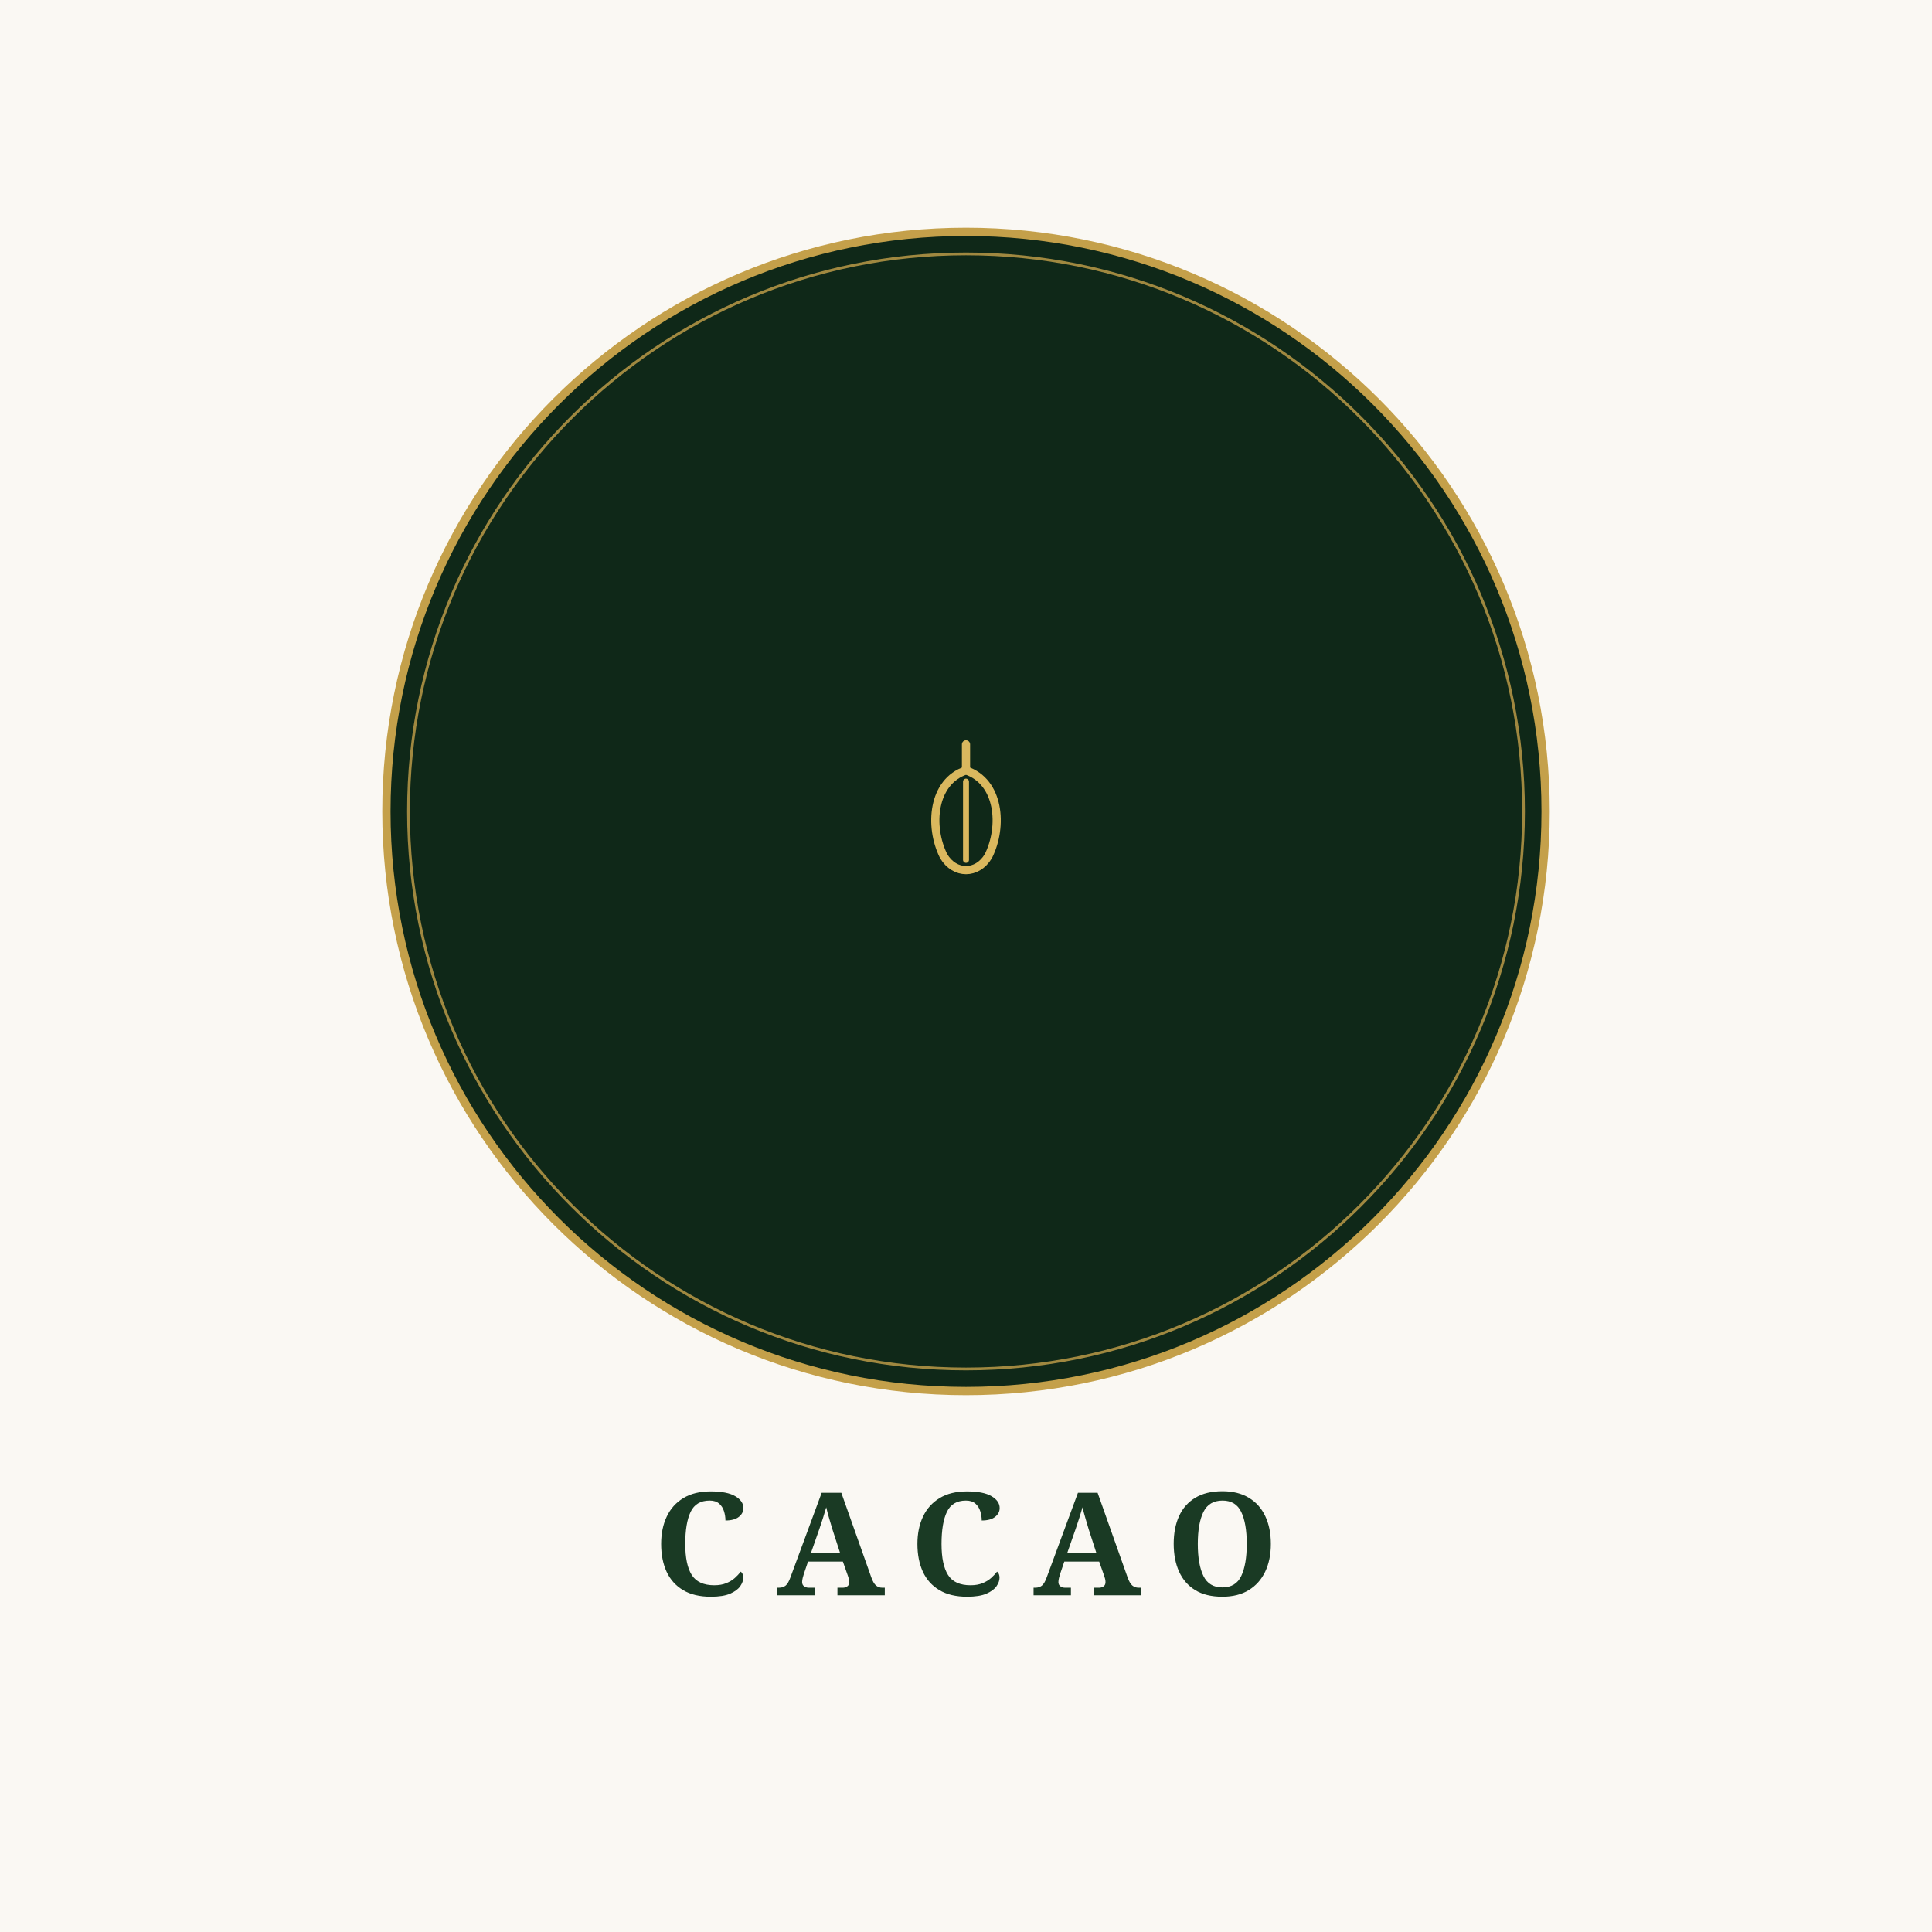
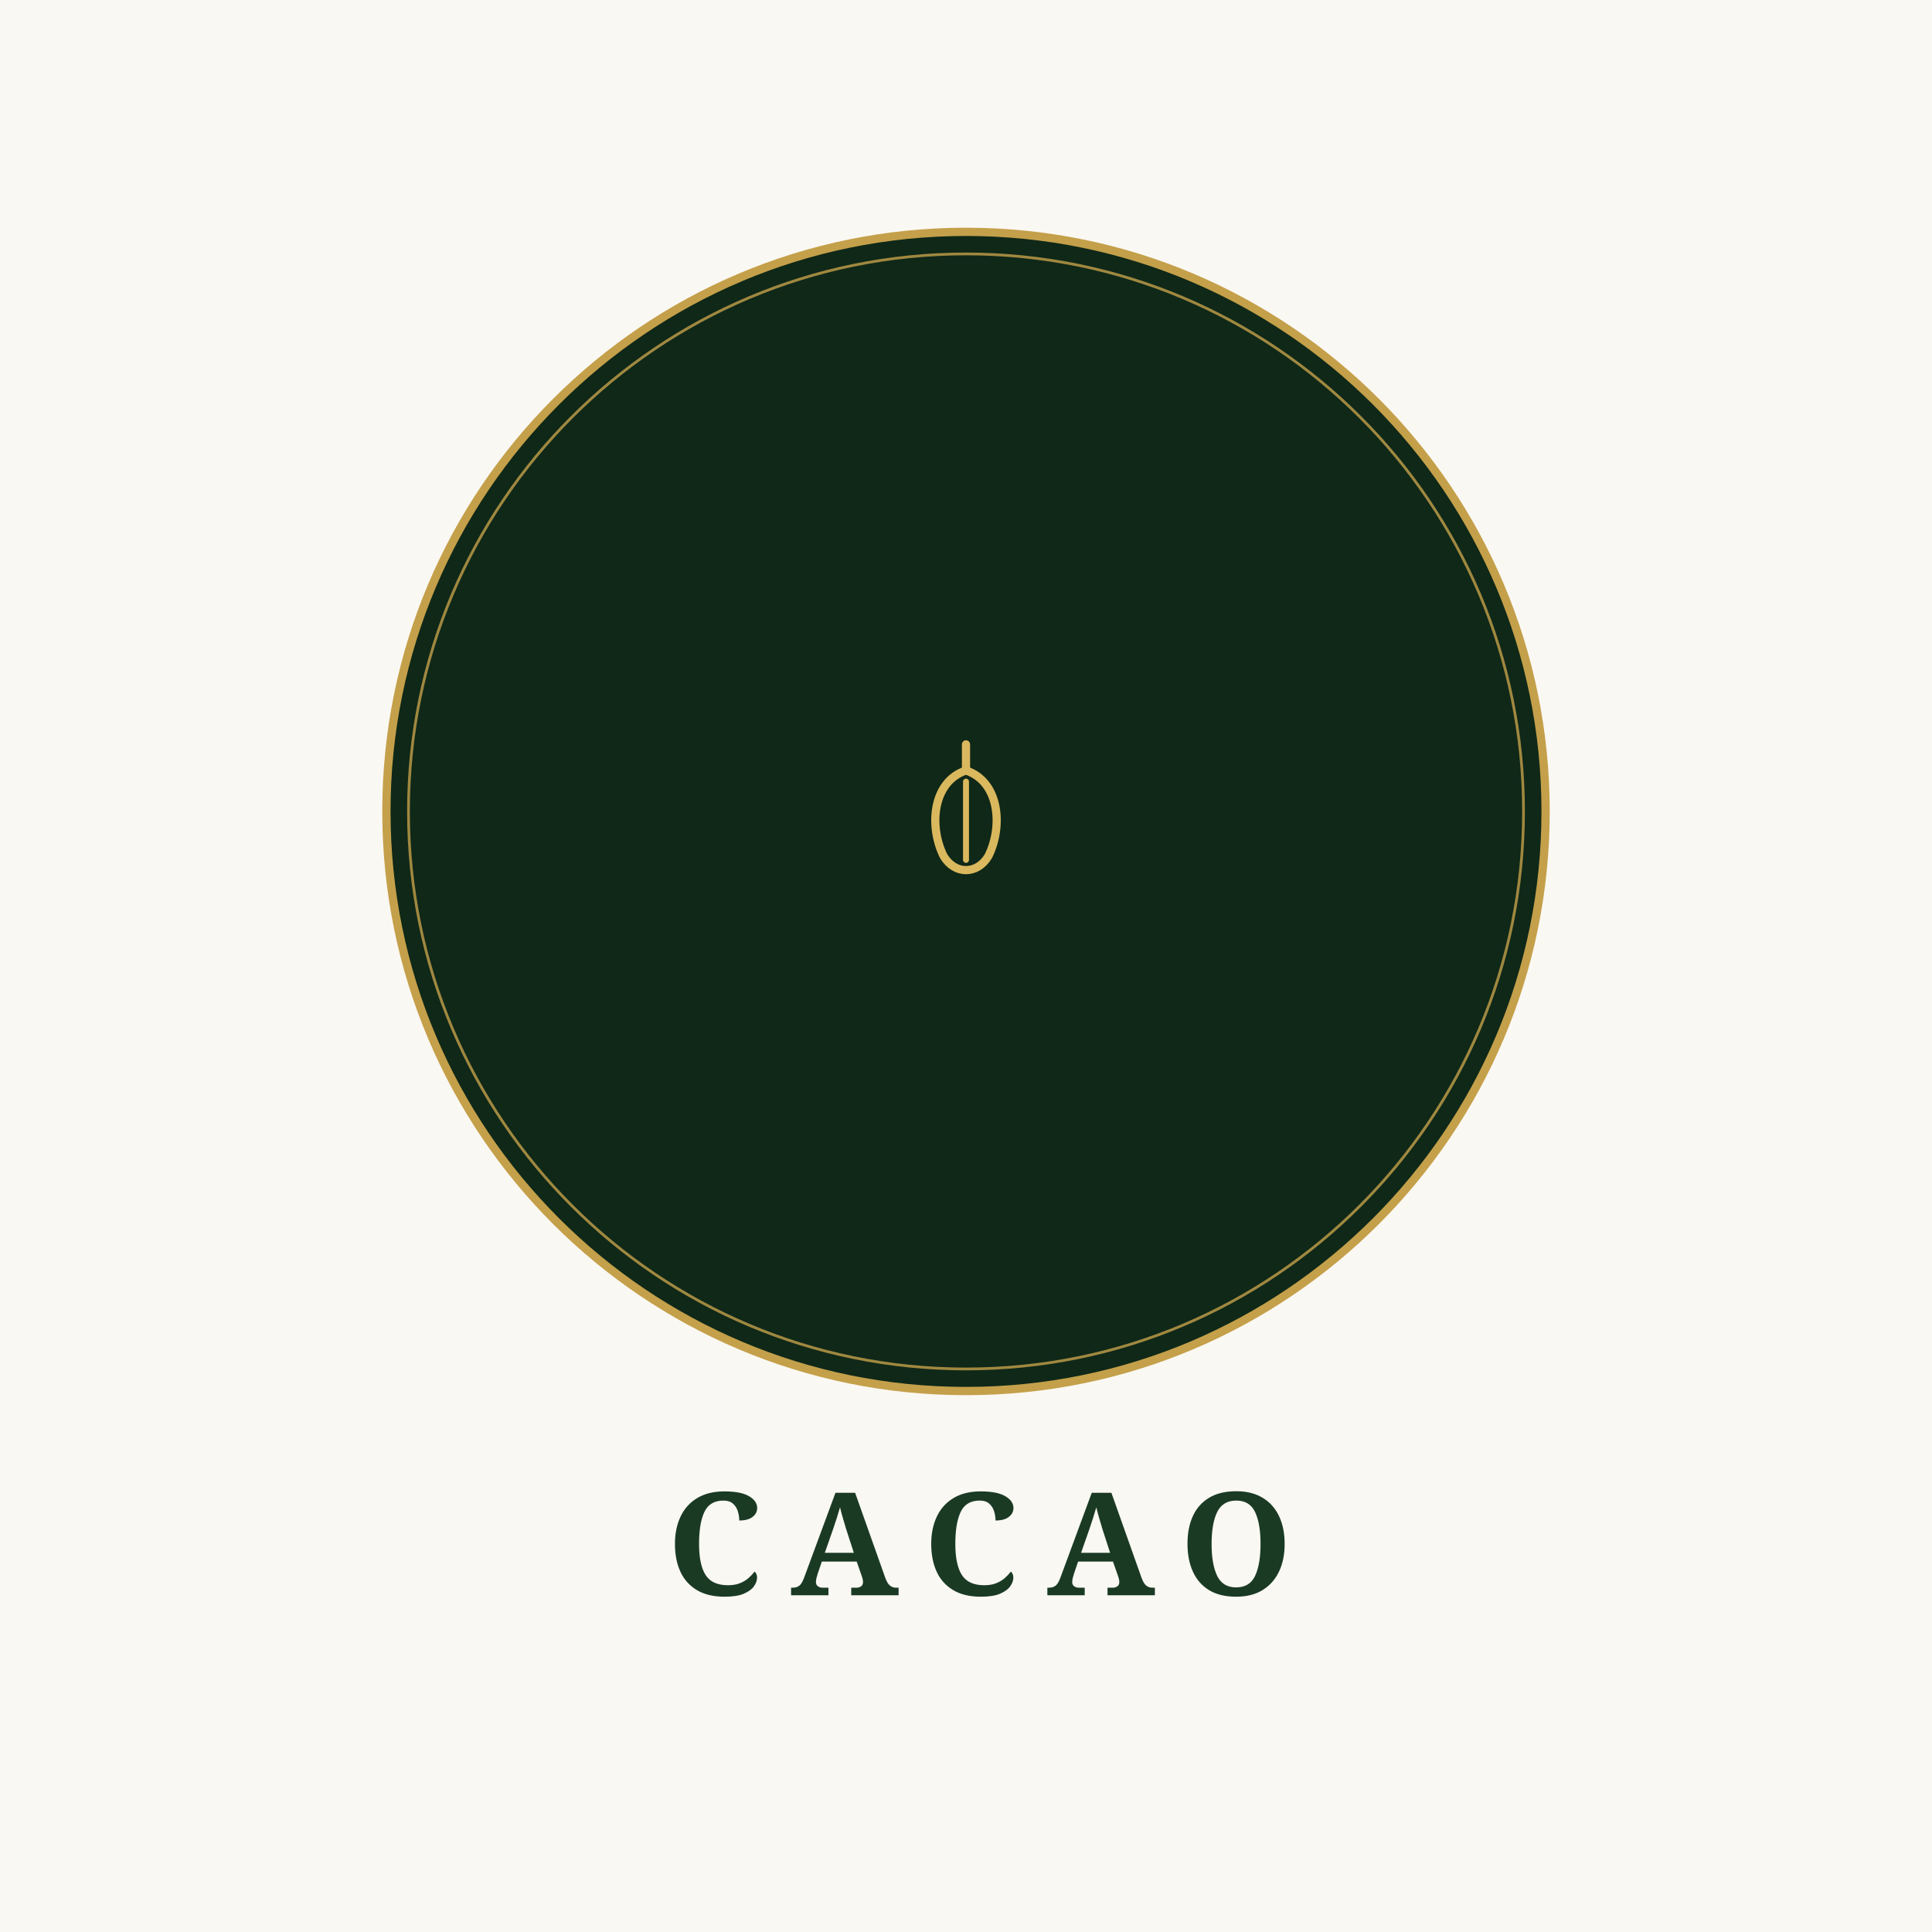
<svg xmlns="http://www.w3.org/2000/svg" viewBox="0 0 700 700">
  <rect width="700" height="700" fill="#faf8f3" />
  <circle cx="350.0" cy="294.0" r="210.0" fill="#0f2818" />
  <circle cx="350.0" cy="294.0" r="210.0" fill="none" stroke="#c4a04a" stroke-width="3" />
  <circle cx="350.0" cy="294.0" r="202.0" fill="none" stroke="#c4a04a" stroke-width="1" opacity=".8" />
  <g transform="translate(350.0 294.0) scale(1.35)" fill="none" stroke="#dab85e" stroke-width="2.2" stroke-linecap="round">
    <line x1="0" y1="-18" x2="0" y2="-11" />
    <path d="M 0 -11 C -9 -8 -10 4 -6 12 C -3 17 3 17 6 12 C 10 4 9 -8 0 -11 Z" />
    <path d="M 0 -8 L 0 13" stroke-width="1.6" />
  </g>
-   <text x="350.0" y="578.0" text-anchor="middle" font-family="Cormorant Garamond, Georgia, serif" font-size="52" font-weight="600" fill="#1a3a24" letter-spacing="10">CACAO</text>
+   <text x="355.0" y="578.0" text-anchor="middle" font-family="Cormorant Garamond, Georgia, serif" font-size="52" font-weight="600" fill="#1a3a24" letter-spacing="10">CACAO</text>
</svg>
